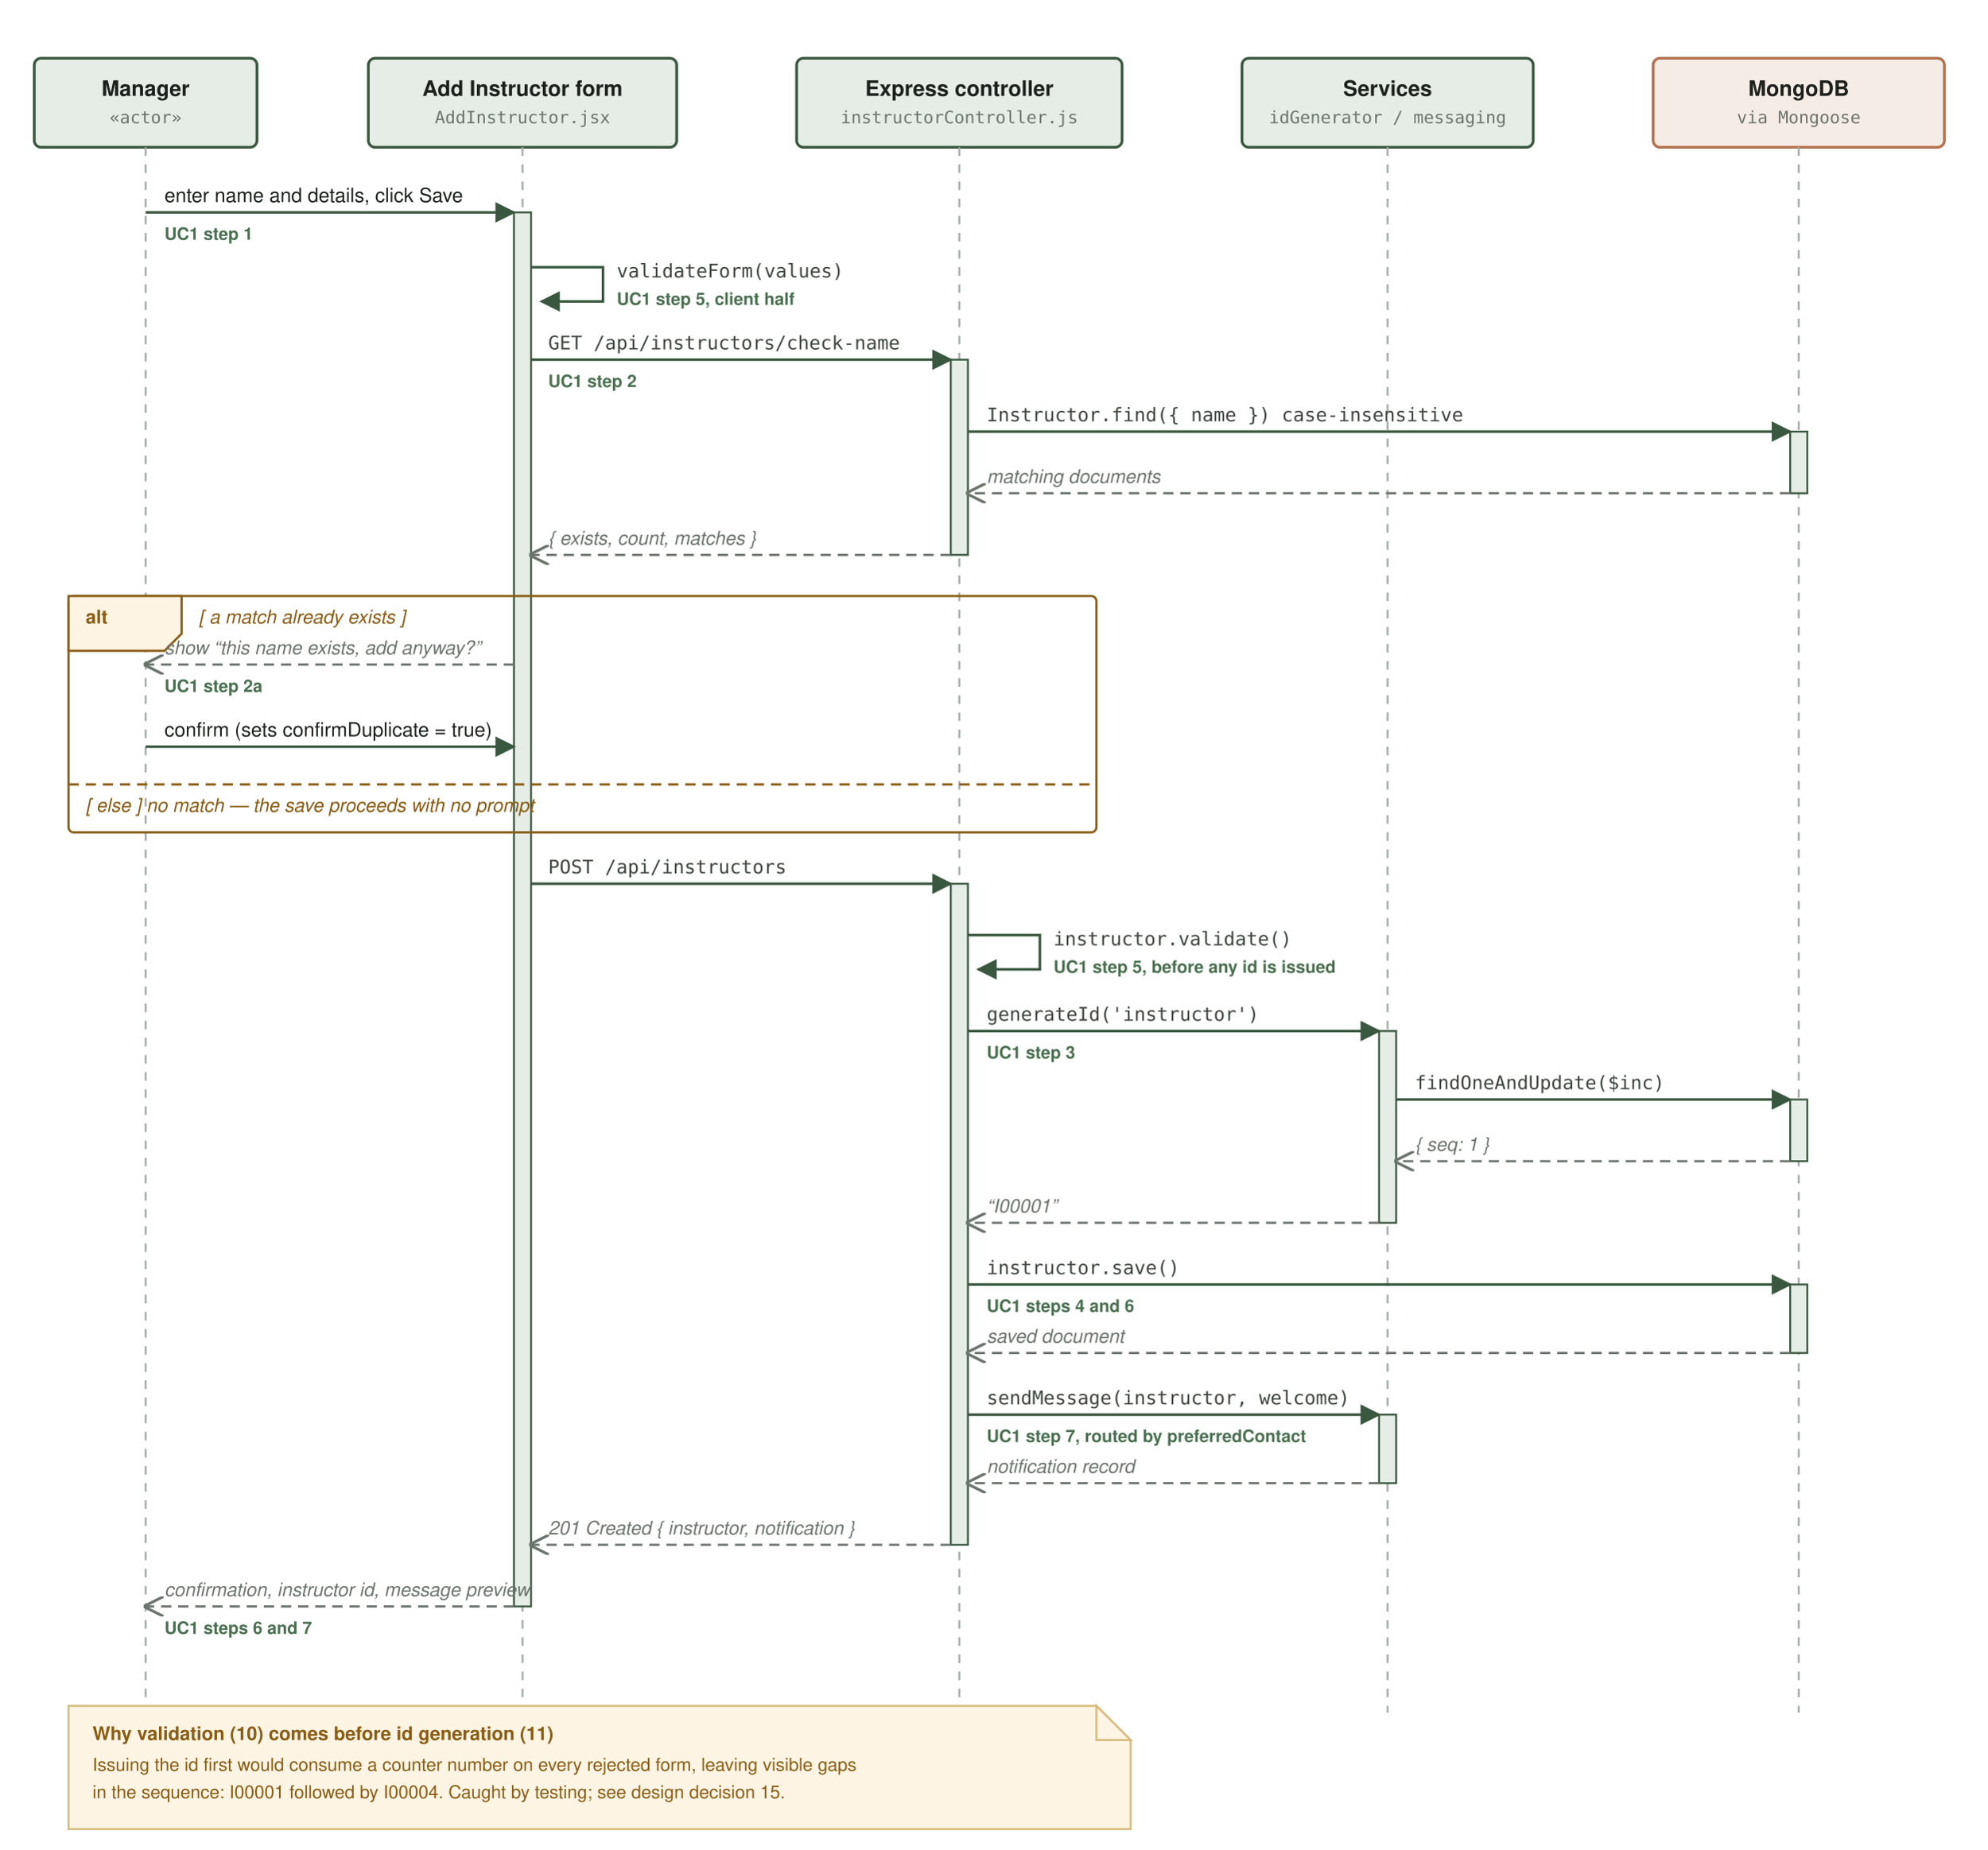
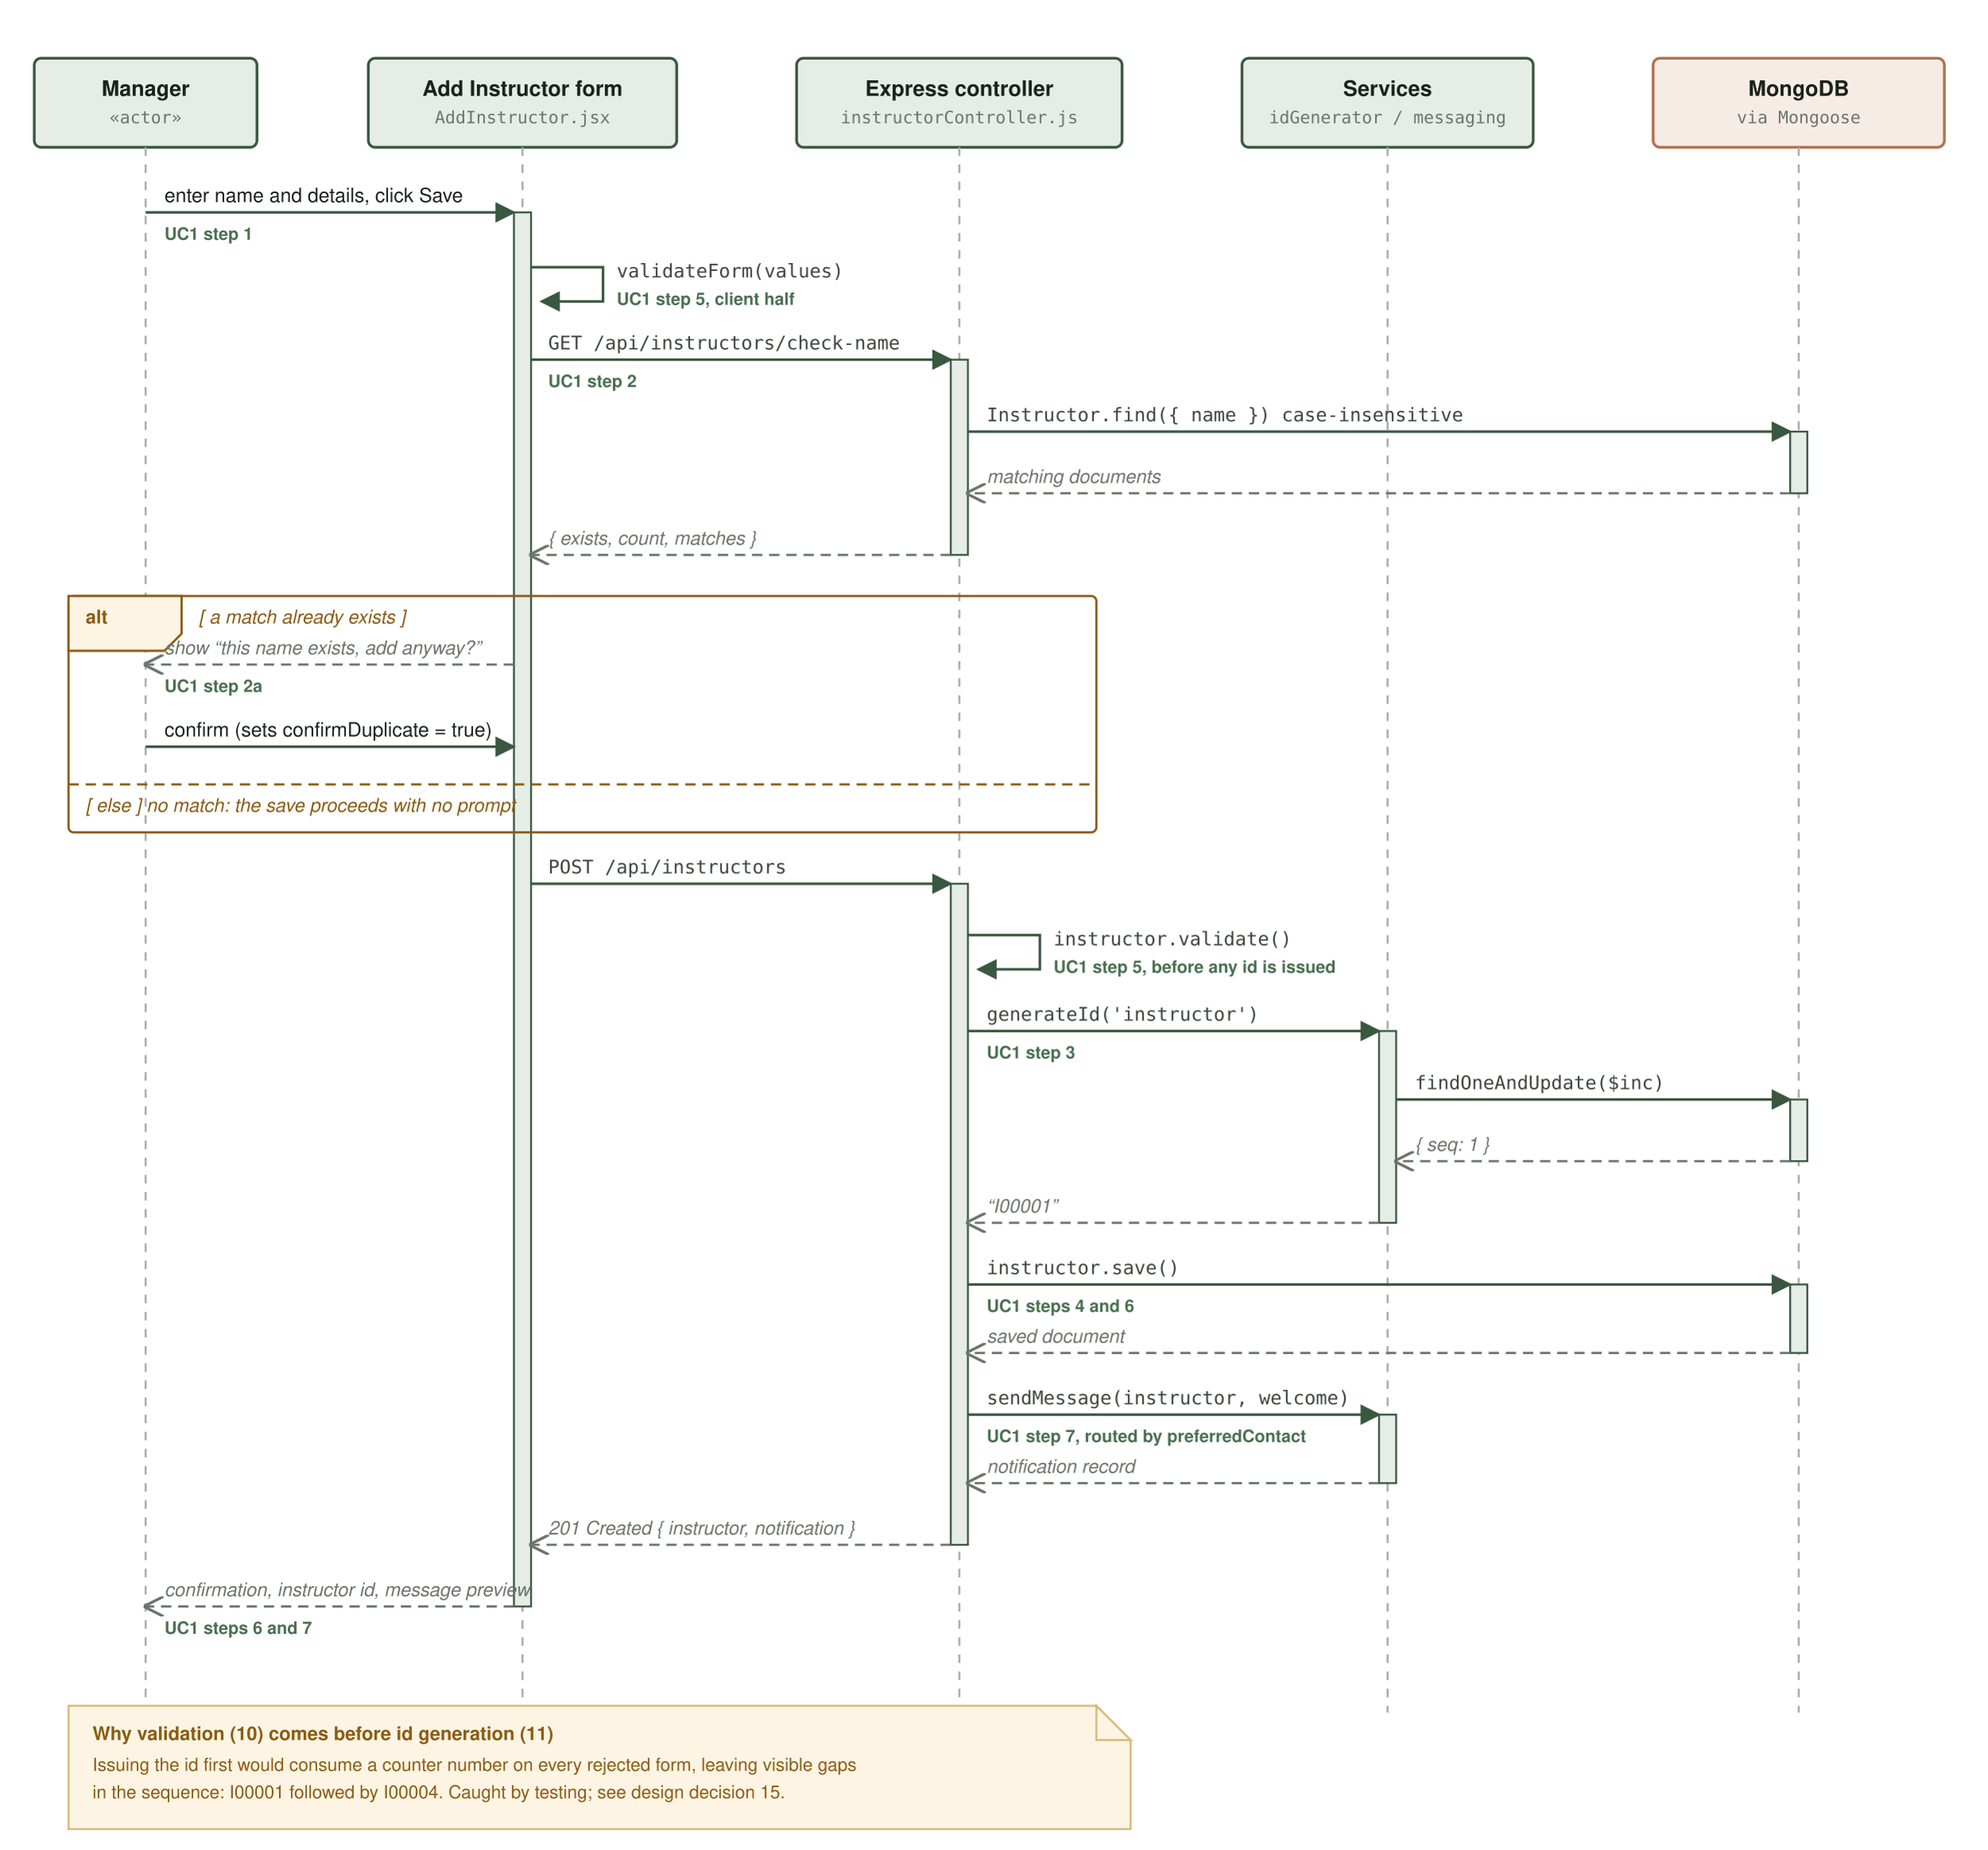
<svg xmlns="http://www.w3.org/2000/svg" viewBox="0 0 1160 1080" width="1160" height="1080" font-family="Helvetica, Arial, sans-serif">
  <defs>
    <marker id="solid" viewBox="0 0 10 10" refX="9" refY="5" markerWidth="8" markerHeight="8" orient="auto-start-reverse">
      <path d="M 0 0 L 10 5 L 0 10 z" fill="#3a5840" />
    </marker>
    <marker id="open" viewBox="0 0 10 10" refX="9" refY="5" markerWidth="9" markerHeight="9" orient="auto-start-reverse">
      <path d="M 0 0 L 10 5 L 0 10" fill="none" stroke="#6b746d" stroke-width="1.4" />
    </marker>
  </defs>
  <style>
    .lane      { fill:#e5ede6; stroke:#3a5840; stroke-width:1.6; }
    .lane-ext  { fill:#f6ece6; stroke:#b4714d; stroke-width:1.6; }
    .lname     { font-size:12.5px; font-weight:700; fill:#1c211d; text-anchor:middle; }
    .lsub      { font-size:10px; fill:#6b746d; text-anchor:middle; font-family:"SF Mono", Menlo, monospace; }
    .life      { stroke:#a8afaa; stroke-width:1.2; stroke-dasharray:5 5; }
    .act       { fill:#e5ede6; stroke:#3a5840; stroke-width:1.1; }
    .call      { stroke:#3a5840; stroke-width:1.5; fill:none; }
    .ret       { stroke:#6b746d; stroke-width:1.3; fill:none; stroke-dasharray:6 4; }
    .msg       { font-size:11.5px; fill:#1c211d; }
    .msgm      { font-size:11px; fill:#3d453f; font-family:"SF Mono", Menlo, monospace; }
    .retm      { font-size:11px; fill:#6b746d; font-style:italic; }
    .frame     { fill:none; stroke:#8a5c14; stroke-width:1.3; }
    .frametag  { fill:#fdf4e3; stroke:#8a5c14; stroke-width:1.3; }
    .frametxt  { font-size:11px; font-weight:700; fill:#8a5c14; }
    .guard     { font-size:11px; fill:#8a5c14; font-style:italic; }
    .step      { font-size:10px; fill:#4a7050; font-weight:700; }
  </style>
  <rect class="lane" x="20" y="34" width="130" height="52" rx="4" />
  <text class="lname" x="85" y="56">Manager</text>
  <text class="lsub" x="85" y="72">«actor»</text>
  <rect class="lane" x="215" y="34" width="180" height="52" rx="4" />
  <text class="lname" x="305" y="56">Add Instructor form</text>
  <text class="lsub" x="305" y="72">AddInstructor.jsx</text>
  <rect class="lane" x="465" y="34" width="190" height="52" rx="4" />
  <text class="lname" x="560" y="56">Express controller</text>
  <text class="lsub" x="560" y="72">instructorController.js</text>
  <rect class="lane" x="725" y="34" width="170" height="52" rx="4" />
  <text class="lname" x="810" y="56">Services</text>
  <text class="lsub" x="810" y="72">idGenerator / messaging</text>
  <rect class="lane-ext" x="965" y="34" width="170" height="52" rx="4" />
  <text class="lname" x="1050" y="56">MongoDB</text>
  <text class="lsub" x="1050" y="72">via Mongoose</text>
  <line class="life" x1="85" y1="86" x2="85" y2="1000" />
  <line class="life" x1="305" y1="86" x2="305" y2="1000" />
  <line class="life" x1="560" y1="86" x2="560" y2="1000" />
  <line class="life" x1="810" y1="86" x2="810" y2="1000" />
  <line class="life" x1="1050" y1="86" x2="1050" y2="1000" />
  <rect class="act" x="300" y="124" width="10" height="814" />
  <rect class="act" x="555" y="210" width="10" height="114" />
  <rect class="act" x="555" y="516" width="10" height="386" />
  <rect class="act" x="805" y="602" width="10" height="112" />
  <rect class="act" x="805" y="826" width="10" height="40" />
  <rect class="act" x="1045" y="252" width="10" height="36" />
  <rect class="act" x="1045" y="642" width="10" height="36" />
  <rect class="act" x="1045" y="750" width="10" height="40" />
  <path class="call" d="M85 124 H300" marker-end="url(#solid)" />
  <text class="msg" x="96" y="118">enter name and details, click Save</text>
  <text class="step" x="96" y="140">UC1 step 1</text>
  <path class="call" d="M310 156 H352 V176 H316" marker-end="url(#solid)" />
  <text class="msgm" x="360" y="162">validateForm(values)</text>
  <text class="step" x="360" y="178">UC1 step 5, client half</text>
  <path class="call" d="M310 210 H555" marker-end="url(#solid)" />
  <text class="msgm" x="320" y="204">GET /api/instructors/check-name</text>
  <text class="step" x="320" y="226">UC1 step 2</text>
  <path class="call" d="M565 252 H1045" marker-end="url(#solid)" />
  <text class="msgm" x="576" y="246">Instructor.find({ name }) case-insensitive</text>
  <path class="ret" d="M1045 288 H565" marker-end="url(#open)" />
  <text class="retm" x="576" y="282">matching documents</text>
  <path class="ret" d="M555 324 H310" marker-end="url(#open)" />
  <text class="retm" x="320" y="318">{ exists, count, matches }</text>
  <rect class="frame" x="40" y="348" width="600" height="138" rx="3" />
  <path class="frametag" d="M40 348 h66 v22 l-10 10 H40 z" />
  <text class="frametxt" x="50" y="364">alt</text>
  <text class="guard" x="116" y="364">[ a match already exists ]</text>
  <path class="ret" d="M300 388 H85" marker-end="url(#open)" />
  <text class="retm" x="96" y="382">show “this name exists, add anyway?”</text>
  <text class="step" x="96" y="404">UC1 step 2a</text>
  <path class="call" d="M85 436 H300" marker-end="url(#solid)" />
  <text class="msg" x="96" y="430">confirm (sets confirmDuplicate = true)</text>
  <line class="frame" x1="40" y1="458" x2="640" y2="458" stroke-dasharray="6 4" />
-   <text class="guard" x="50" y="474">[ else ] no match — the save proceeds with no prompt</text>
+   <text class="guard" x="50" y="474">[ else ] no match: the save proceeds with no prompt</text>
  <path class="call" d="M310 516 H555" marker-end="url(#solid)" />
  <text class="msgm" x="320" y="510">POST /api/instructors</text>
  <path class="call" d="M565 546 H607 V566 H571" marker-end="url(#solid)" />
  <text class="msgm" x="615" y="552">instructor.validate()</text>
  <text class="step" x="615" y="568">UC1 step 5, before any id is issued</text>
  <path class="call" d="M565 602 H805" marker-end="url(#solid)" />
  <text class="msgm" x="576" y="596">generateId('instructor')</text>
  <text class="step" x="576" y="618">UC1 step 3</text>
  <path class="call" d="M815 642 H1045" marker-end="url(#solid)" />
  <text class="msgm" x="826" y="636">findOneAndUpdate($inc)</text>
  <path class="ret" d="M1045 678 H815" marker-end="url(#open)" />
  <text class="retm" x="826" y="672">{ seq: 1 }</text>
  <path class="ret" d="M805 714 H565" marker-end="url(#open)" />
  <text class="retm" x="576" y="708">“I00001”</text>
  <path class="call" d="M565 750 H1045" marker-end="url(#solid)" />
  <text class="msgm" x="576" y="744">instructor.save()</text>
  <text class="step" x="576" y="766">UC1 steps 4 and 6</text>
  <path class="ret" d="M1045 790 H565" marker-end="url(#open)" />
  <text class="retm" x="576" y="784">saved document</text>
  <path class="call" d="M565 826 H805" marker-end="url(#solid)" />
  <text class="msgm" x="576" y="820">sendMessage(instructor, welcome)</text>
  <text class="step" x="576" y="842">UC1 step 7, routed by preferredContact</text>
  <path class="ret" d="M805 866 H565" marker-end="url(#open)" />
  <text class="retm" x="576" y="860">notification record</text>
  <path class="ret" d="M555 902 H310" marker-end="url(#open)" />
  <text class="retm" x="320" y="896">201 Created { instructor, notification }</text>
  <path class="ret" d="M300 938 H85" marker-end="url(#open)" />
  <text class="retm" x="96" y="932">confirmation, instructor id, message preview</text>
  <text class="step" x="96" y="954">UC1 steps 6 and 7</text>
  <path d="M40 996 h600 l20 20 v52 H40 z" fill="#fdf4e3" stroke="#d8bc7f" stroke-width="1.2" />
  <path d="M640 996 v20 h20 z" fill="#fdf4e3" stroke="#d8bc7f" stroke-width="1.2" />
  <text x="54" y="1016" font-size="11" fill="#8a5c14" font-weight="700">Why validation (10) comes before id generation (11)</text>
  <text x="54" y="1034" font-size="10.5" fill="#8a5c14">Issuing the id first would consume a counter number on every rejected form, leaving visible gaps</text>
  <text x="54" y="1050" font-size="10.5" fill="#8a5c14">in the sequence: I00001 followed by I00004. Caught by testing; see design decision 15.</text>
</svg>
